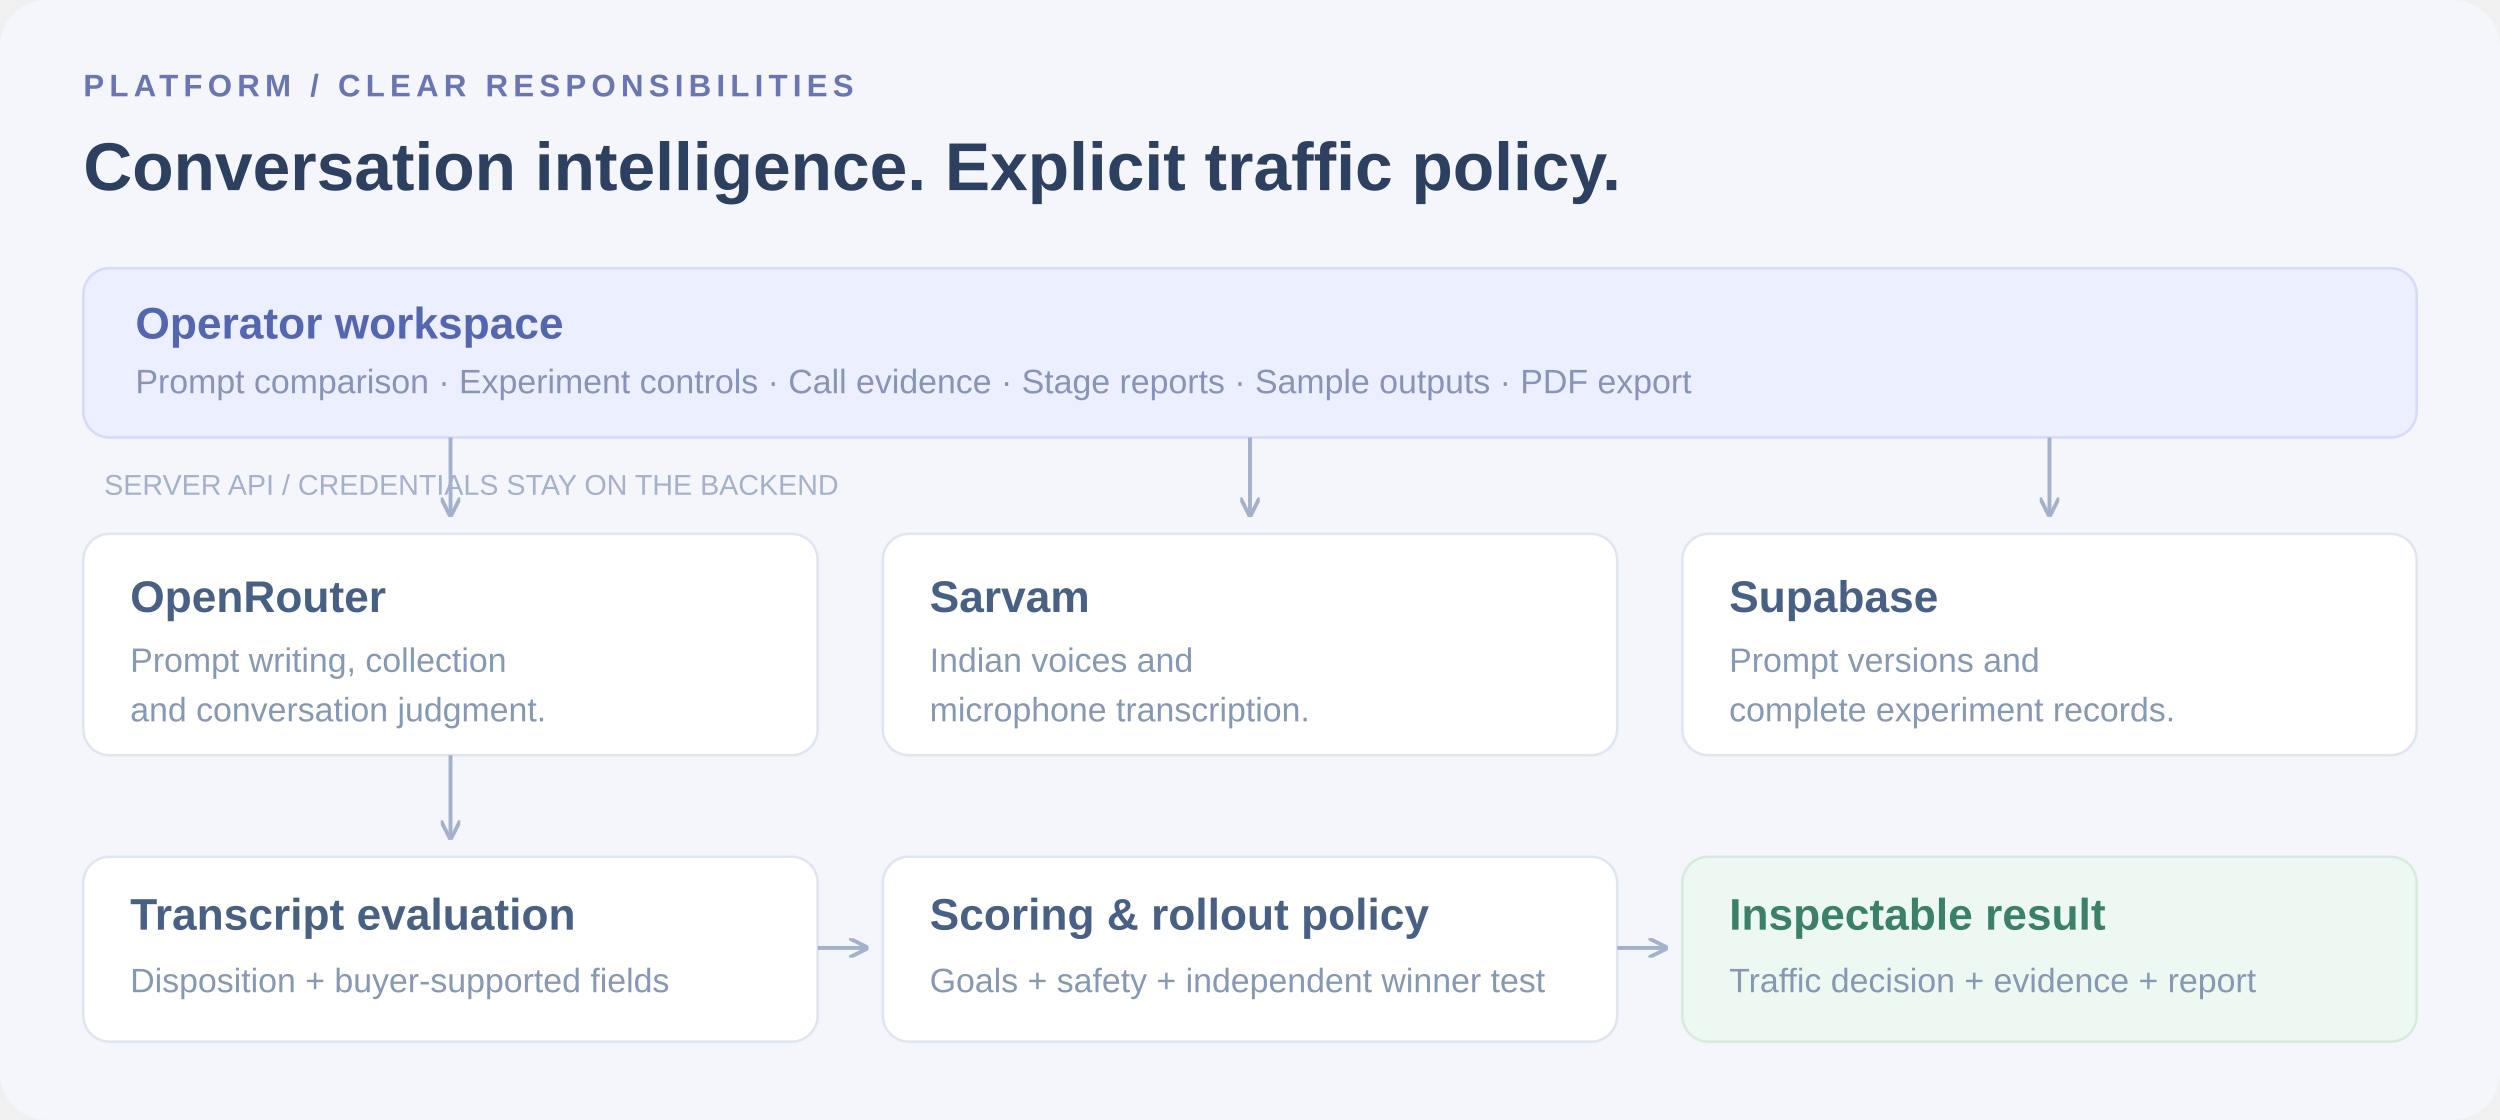
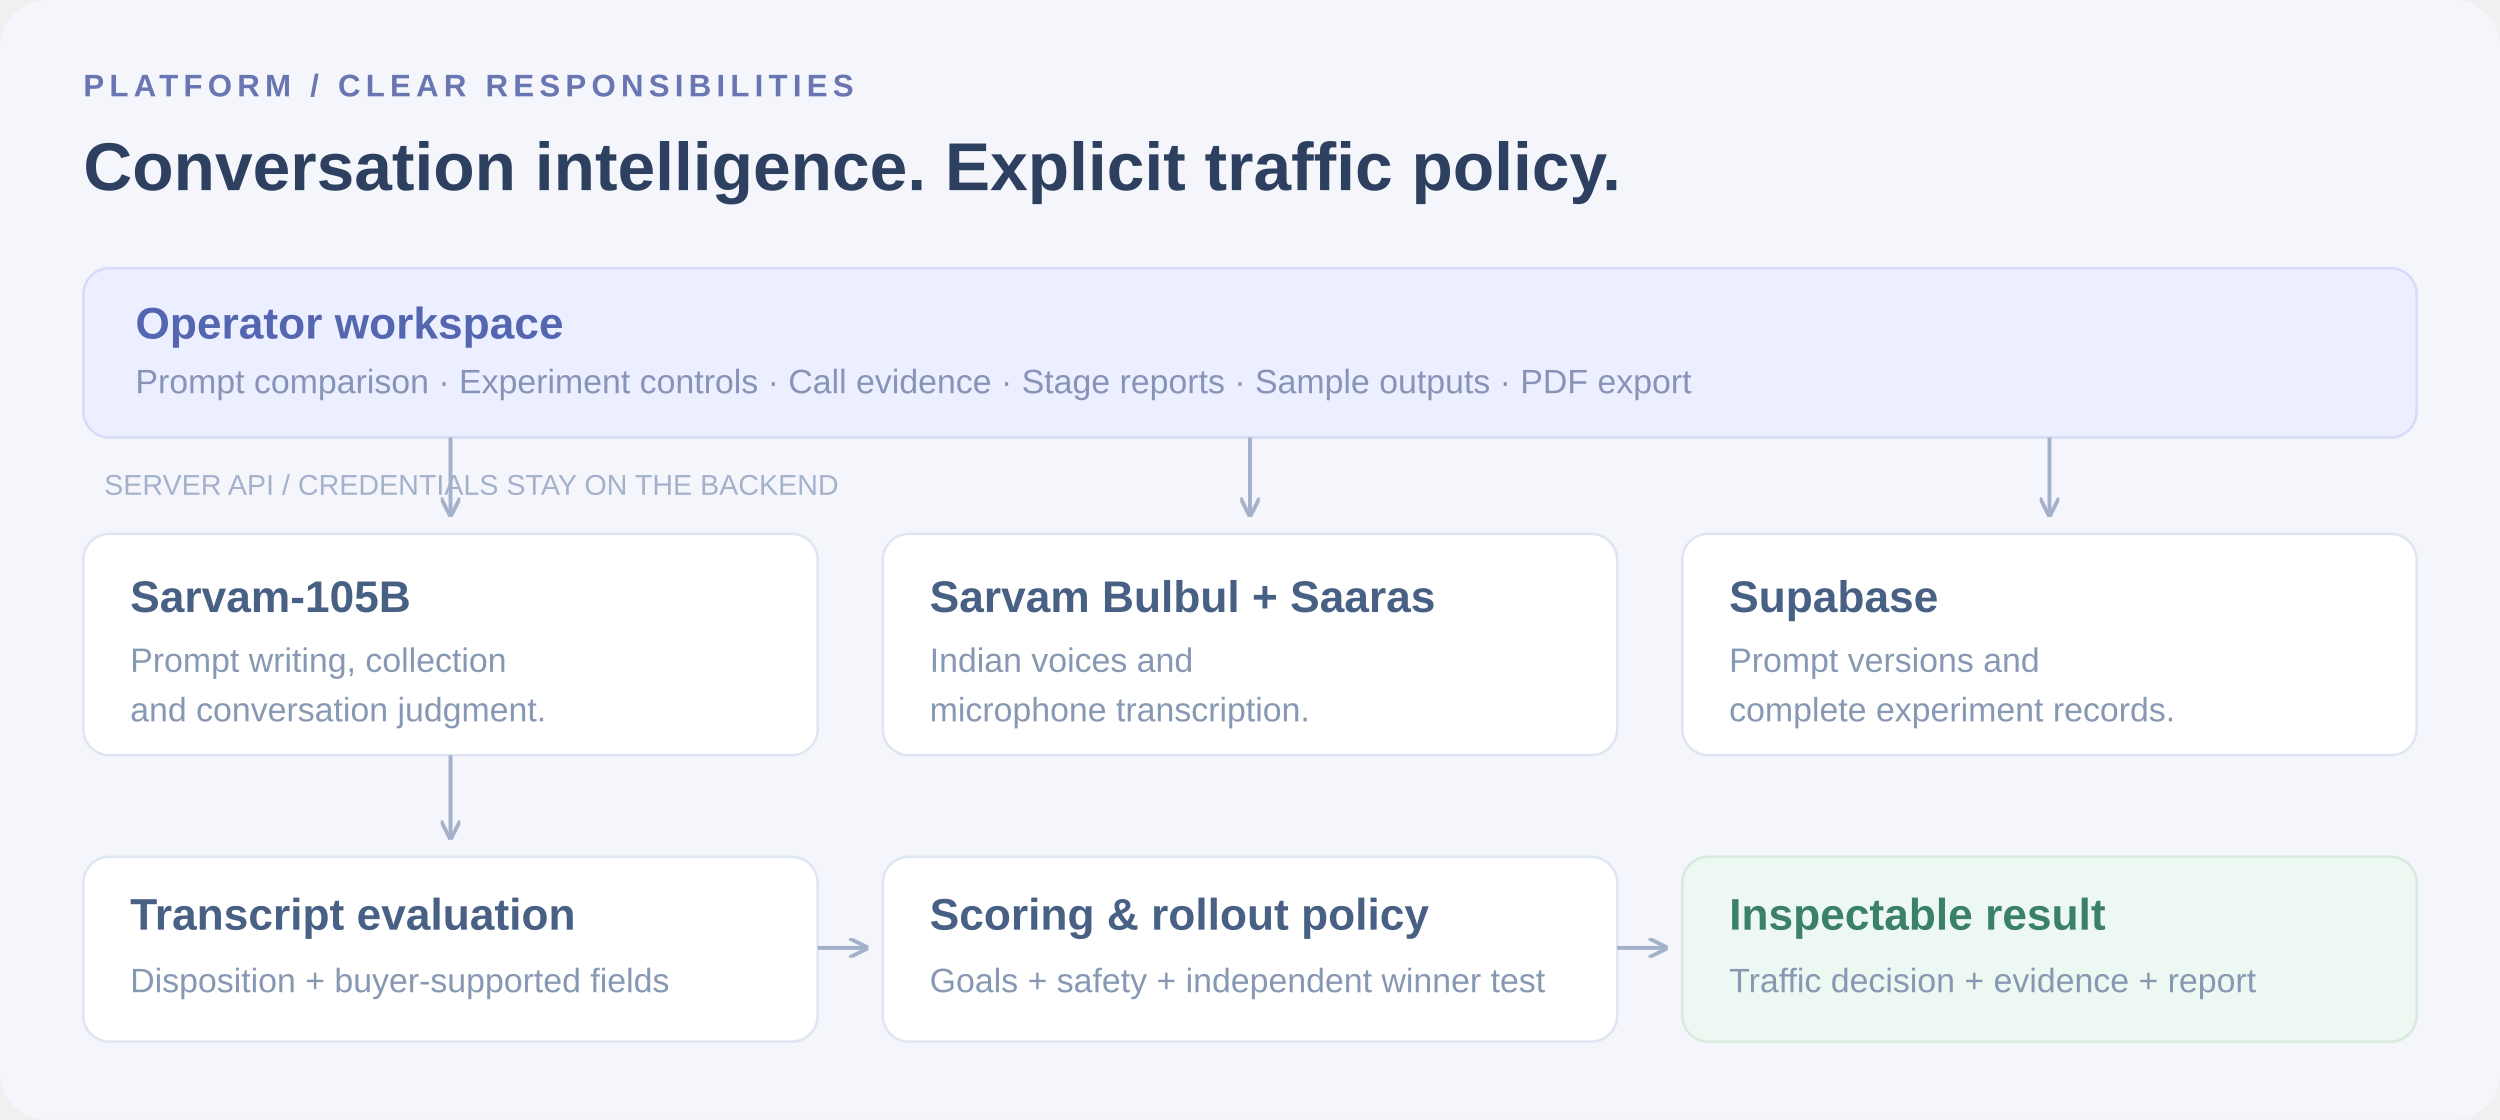
<svg xmlns="http://www.w3.org/2000/svg" width="960" height="430" viewBox="0 0 960 430" role="img" aria-labelledby="title desc">
  <defs>
    <marker id="arrow" viewBox="0 0 10 10" refX="8" refY="5" markerWidth="5" markerHeight="5" orient="auto">
      <path d="M0 0 10 5 0 10" fill="none" stroke="#a4b1ca" stroke-width="2" />
    </marker>
  </defs>
  <rect width="960" height="430" rx="18" fill="#f4f6fc" />
  <g font-family="Arial, sans-serif">
    <text x="32" y="37" fill="#6976b2" font-size="12" font-weight="700" letter-spacing="2">PLATFORM / CLEAR RESPONSIBILITIES</text>
    <text x="32" y="73" fill="#2e405f" font-size="26" font-weight="700">Conversation intelligence. Explicit traffic policy.</text>
    <rect x="32" y="103" width="896" height="65" rx="10" fill="#ecefff" stroke="#d6dcf7" />
    <text x="52" y="130" fill="#5566b0" font-size="17" font-weight="700">Operator workspace</text>
    <text x="52" y="151" fill="#8794b8" font-size="13">Prompt comparison · Experiment controls · Call evidence · Stage reports · Sample outputs · PDF export</text>
    <g fill="#fff" stroke="#e0e6f1">
      <rect x="32" y="205" width="282" height="85" rx="10" />
      <rect x="339" y="205" width="282" height="85" rx="10" />
      <rect x="646" y="205" width="282" height="85" rx="10" />
      <rect x="32" y="329" width="282" height="71" rx="10" />
      <rect x="339" y="329" width="282" height="71" rx="10" />
    </g>
    <rect x="646" y="329" width="282" height="71" rx="10" fill="#eef8f3" stroke="#d8eade" />
    <g fill="#a4b1ca" font-size="11">
      <text x="40" y="190">SERVER API / CREDENTIALS STAY ON THE BACKEND</text>
    </g>
    <g font-size="17" font-weight="700" fill="#476084">
-       <text x="50" y="235">OpenRouter</text>
-       <text x="357" y="235">Sarvam</text>
+       <text x="50" y="235">Sarvam-105B</text>
+       <text x="357" y="235">Sarvam Bulbul + Saaras</text>
      <text x="664" y="235">Supabase</text>
      <text x="50" y="357">Transcript evaluation</text>
      <text x="357" y="357">Scoring &amp; rollout policy</text>
    </g>
    <text x="664" y="357" font-size="17" font-weight="700" fill="#3b816a">Inspectable result</text>
    <g font-size="13" fill="#8798b2">
      <text x="50" y="258">Prompt writing, collection</text>
      <text x="50" y="277">and conversation judgment.</text>
      <text x="357" y="258">Indian voices and</text>
      <text x="357" y="277">microphone transcription.</text>
      <text x="664" y="258">Prompt versions and</text>
      <text x="664" y="277">complete experiment records.</text>
      <text x="50" y="381">Disposition + buyer-supported fields</text>
      <text x="357" y="381">Goals + safety + independent winner test</text>
      <text x="664" y="381">Traffic decision + evidence + report</text>
    </g>
    <g fill="none" stroke="#a4b1ca" stroke-width="1.5" marker-end="url(#arrow)">
      <path d="M173 168v29" />
      <path d="M480 168v29" />
      <path d="M787 168v29" />
      <path d="M173 290v31" />
      <path d="M314 364h18" />
      <path d="M621 364h18" />
    </g>
  </g>
</svg>
